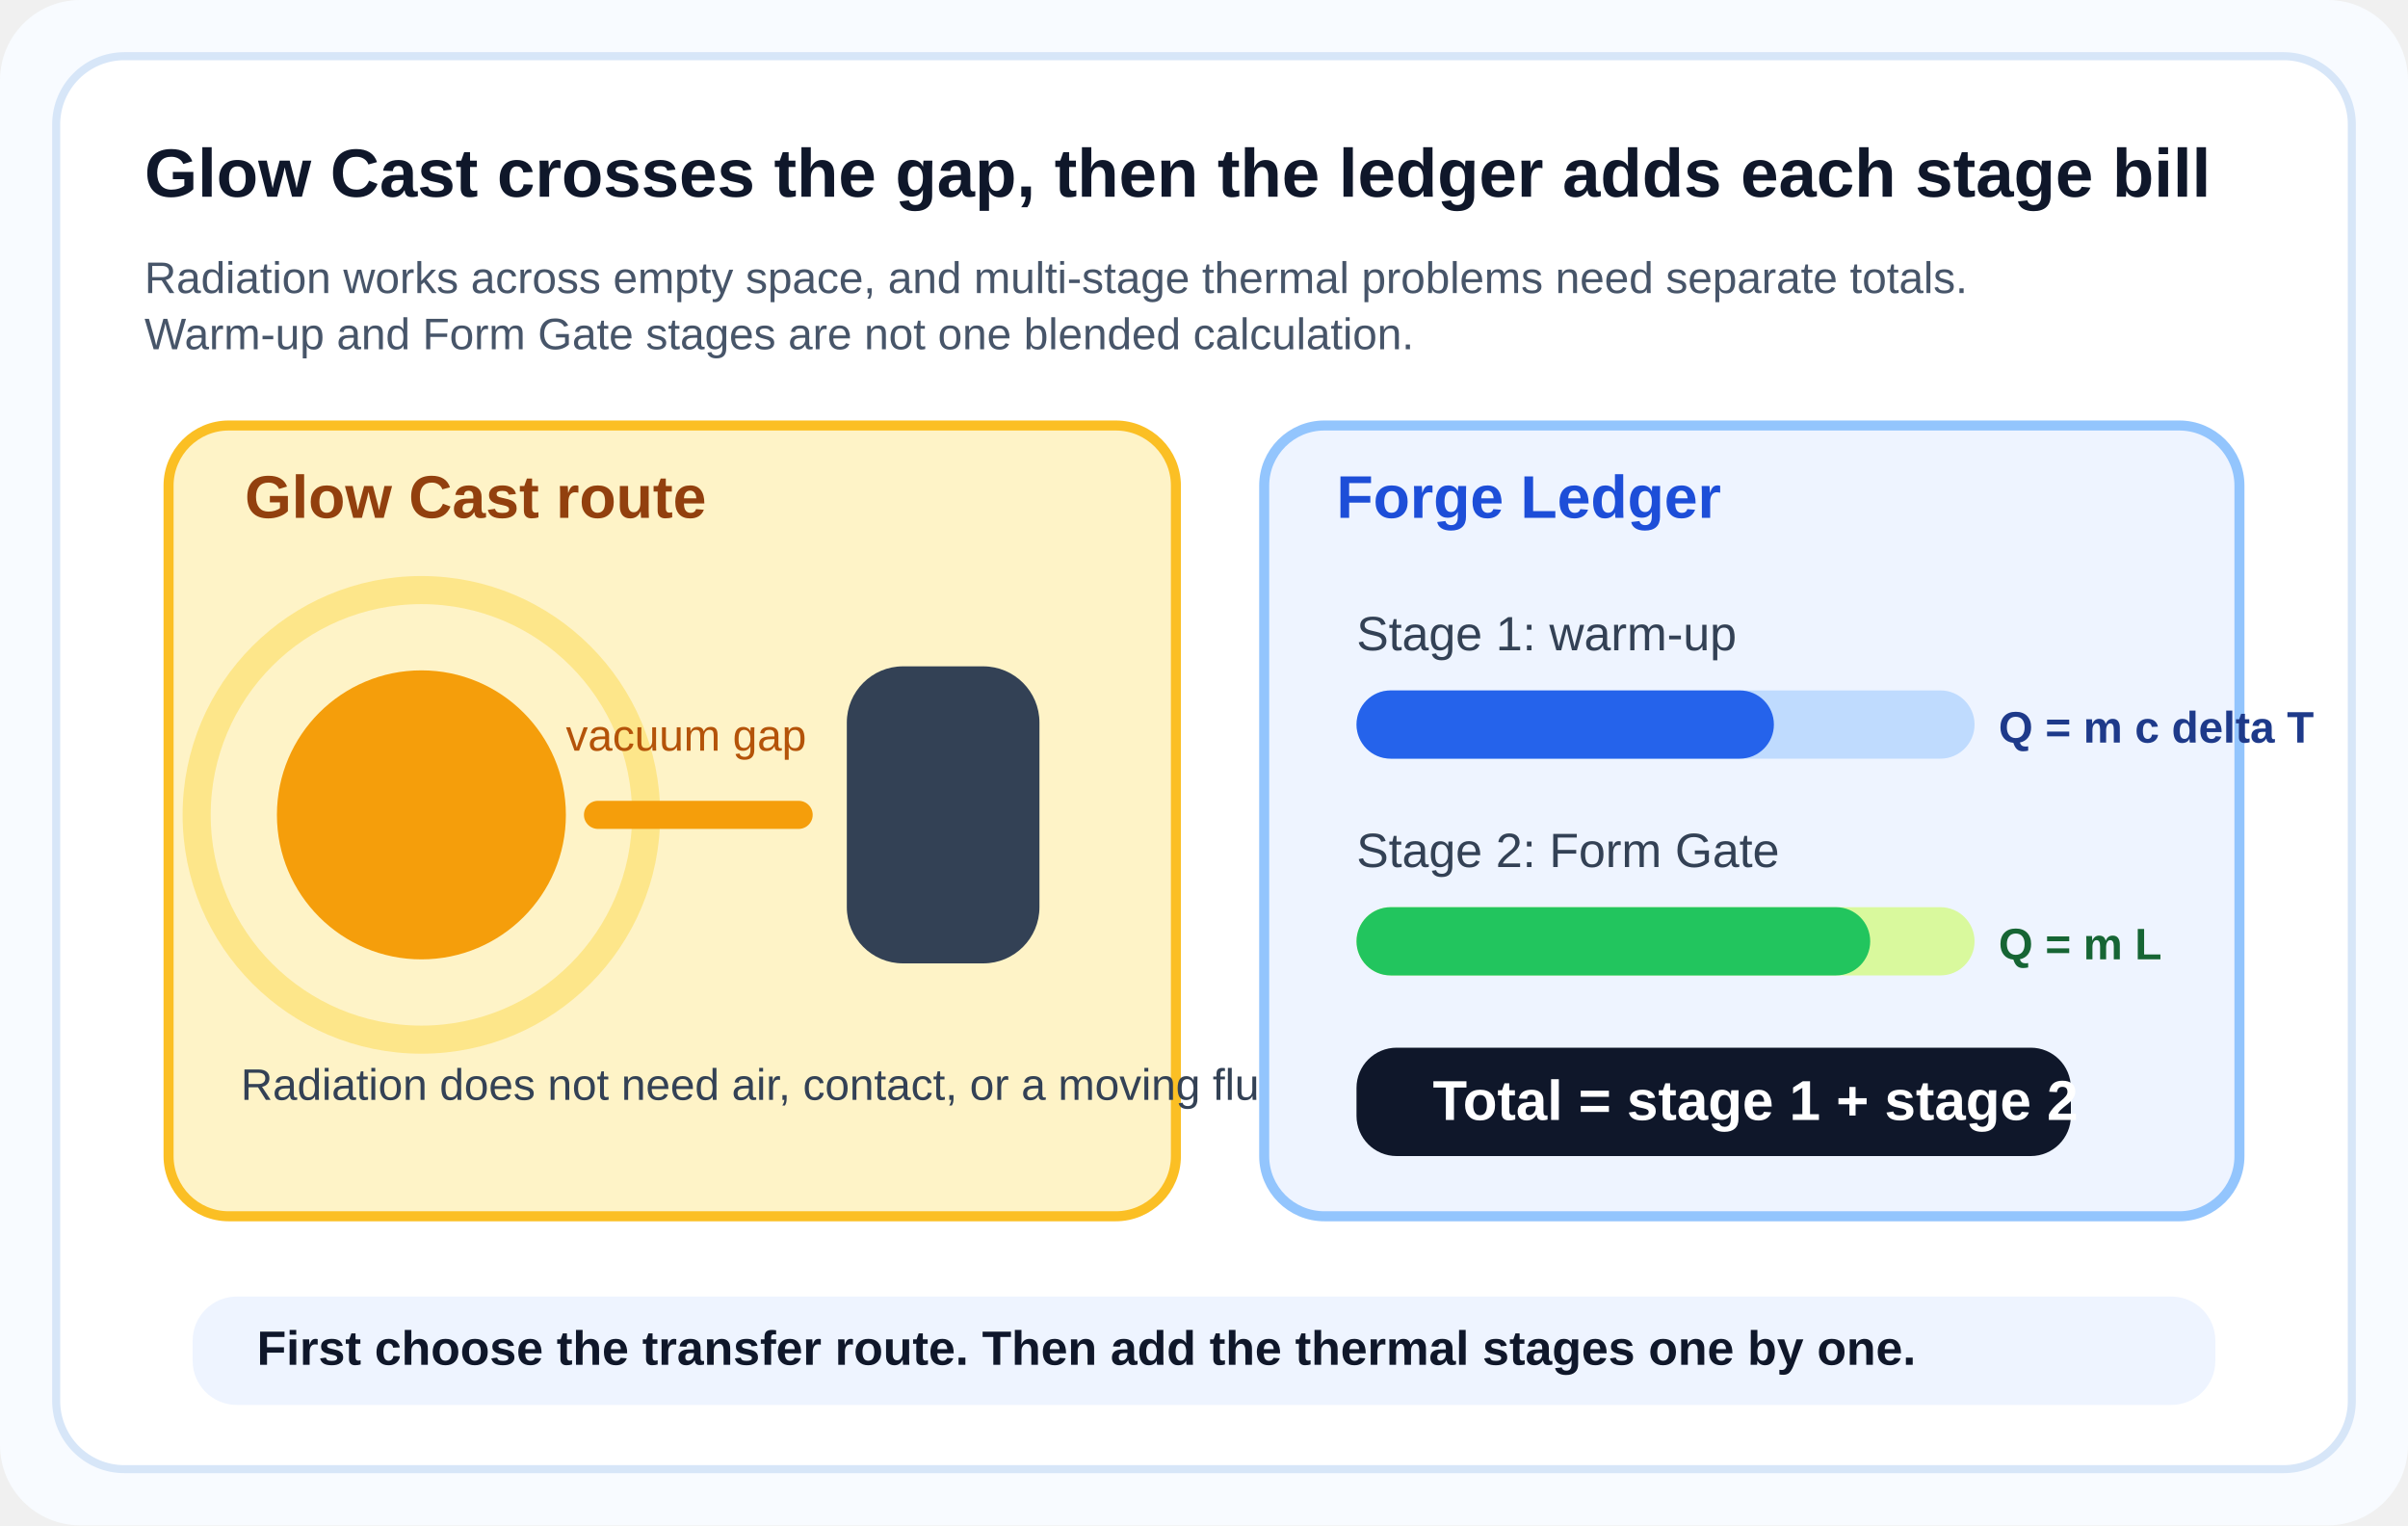
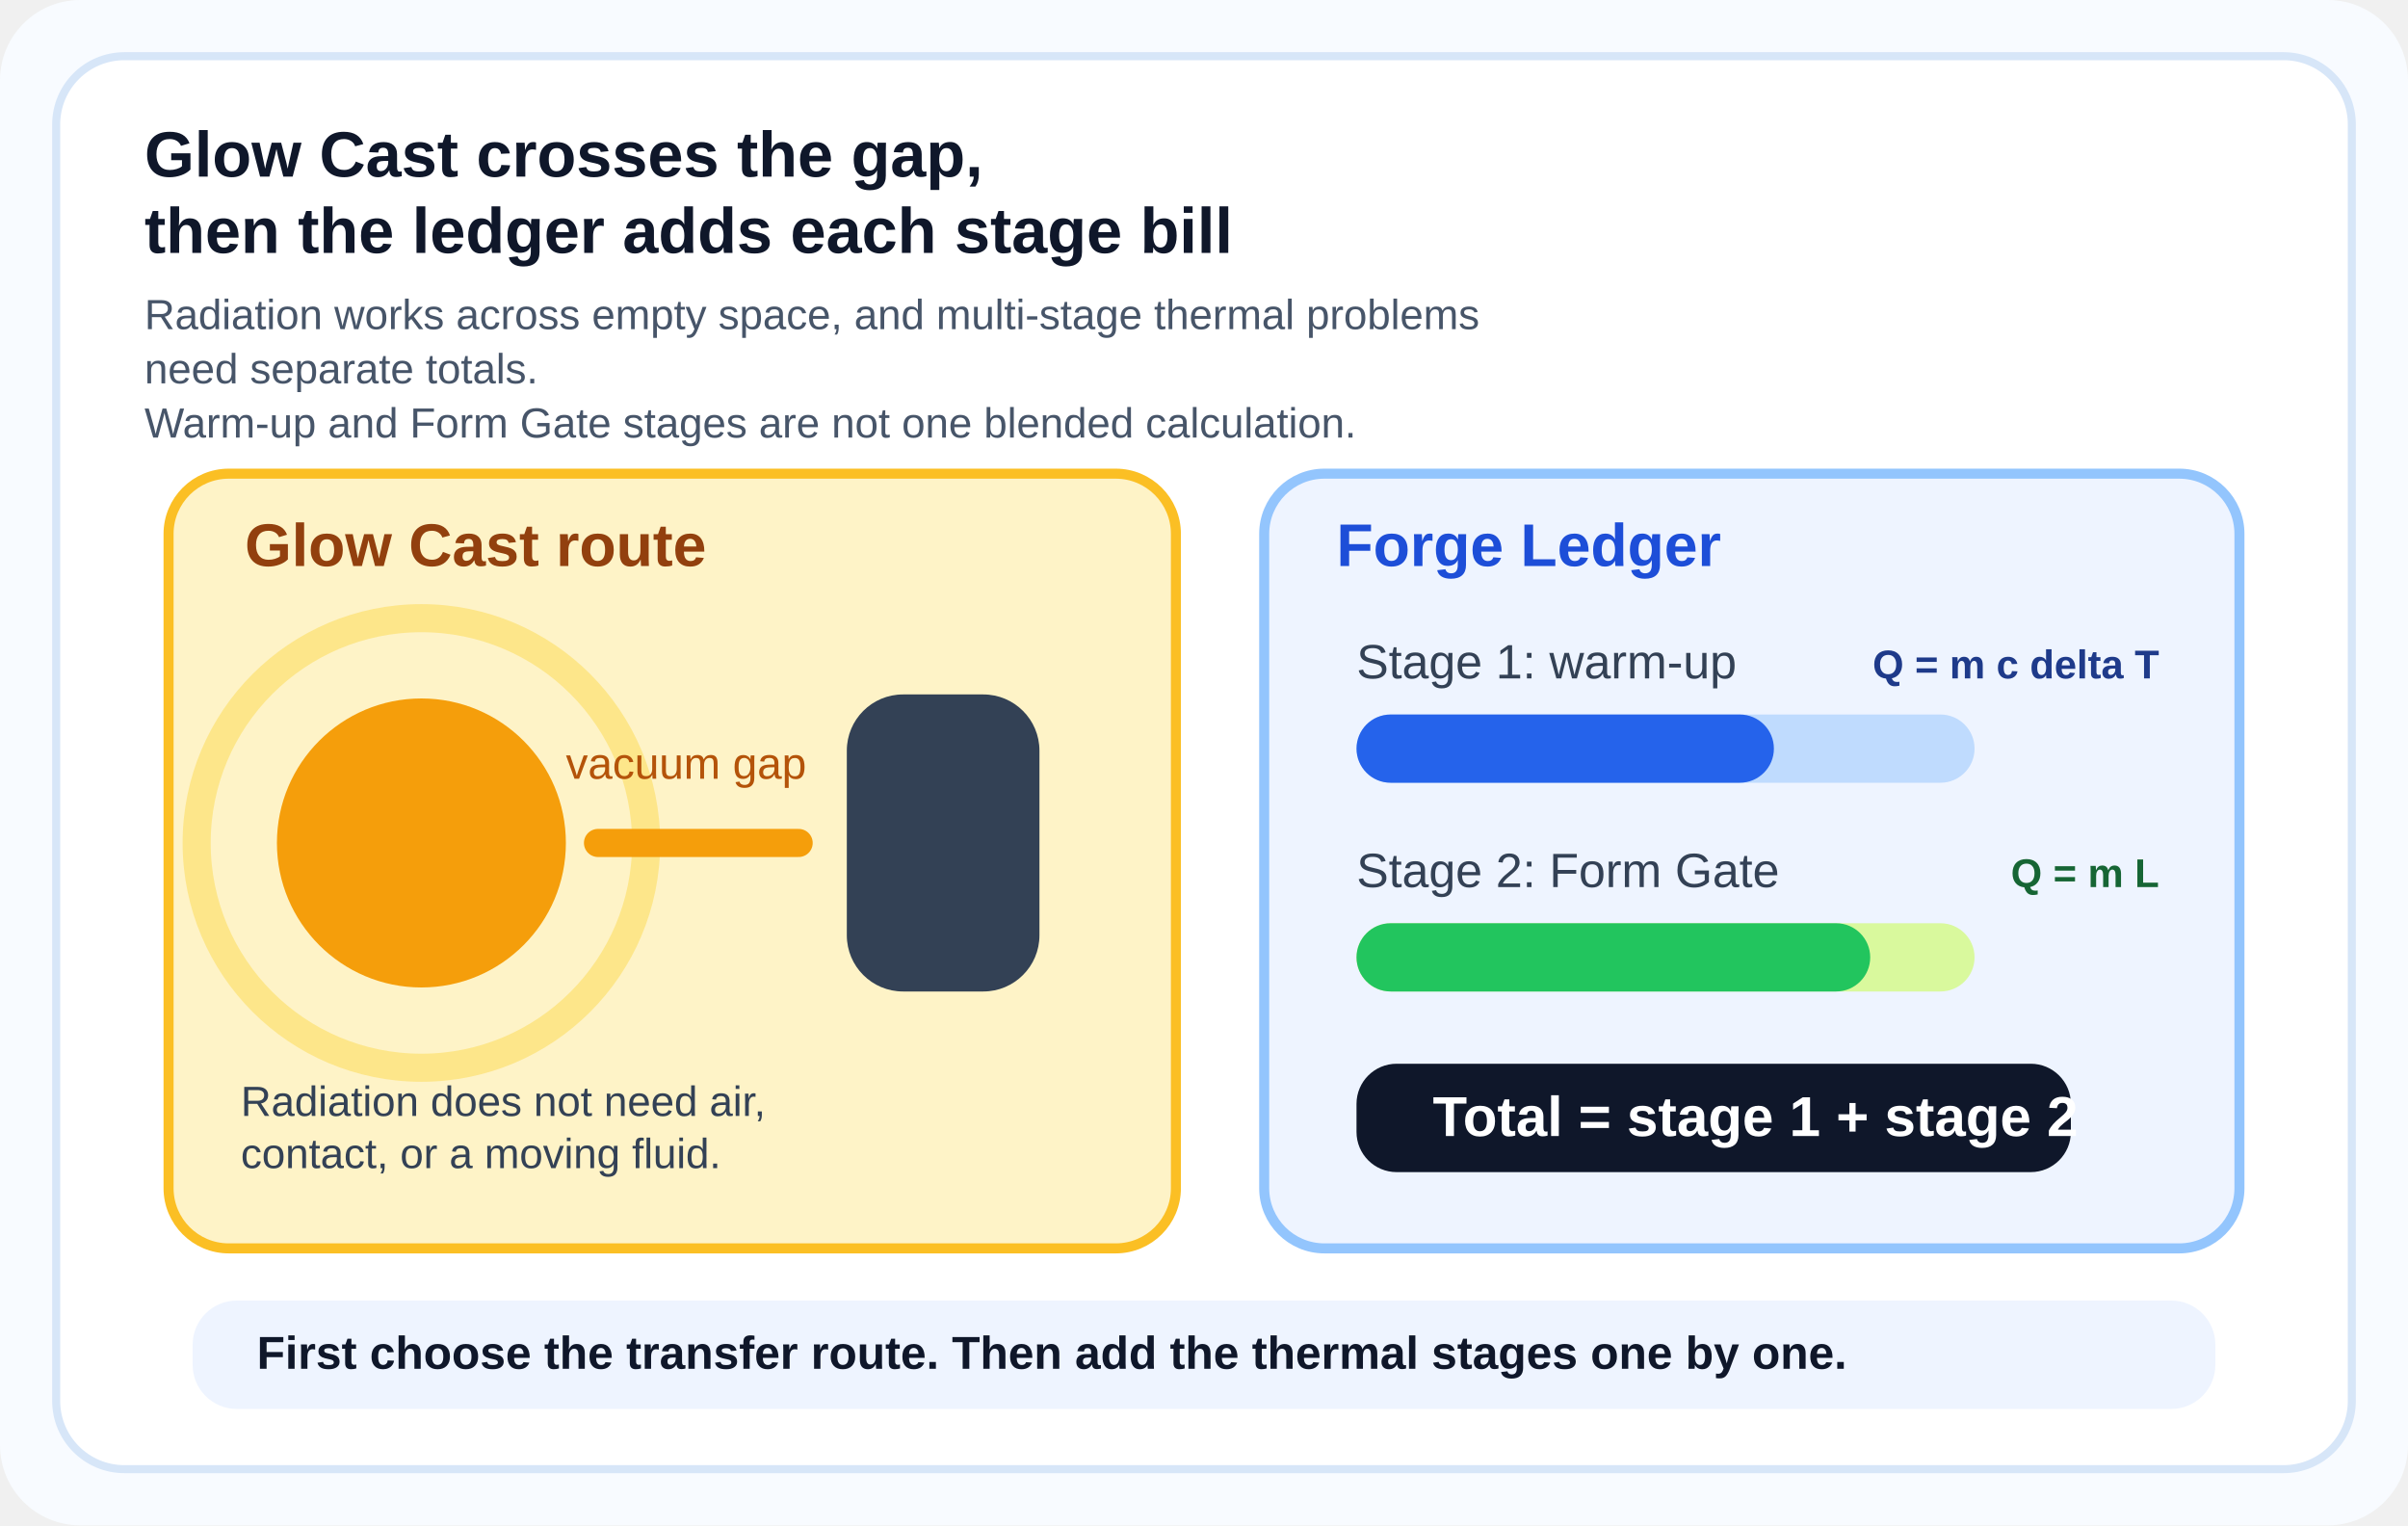
<svg xmlns="http://www.w3.org/2000/svg" width="1200" height="760" viewBox="0 0 1200 760" fill="none">
  <rect width="1200" height="760" rx="40" fill="#F8FBFF" />
  <rect x="28" y="28" width="1144" height="704" rx="34" fill="#FFFFFF" stroke="#D7E6F8" stroke-width="4" />
-   <text x="72" y="98" fill="#0F172A" font-family="Arial, Helvetica, sans-serif" font-size="34" font-weight="700">
-     Glow Cast crosses the gap, then the ledger adds each stage bill
+   <text x="72" y="88" fill="#0F172A" font-family="Arial, Helvetica, sans-serif" font-size="32" font-weight="700">
+     <tspan x="72" dy="0">Glow Cast crosses the gap,</tspan>
+     <tspan x="72" dy="38">then the ledger adds each stage bill</tspan>
  </text>
-   <text x="72" y="146" fill="#475569" font-family="Arial, Helvetica, sans-serif" font-size="22">
-     <tspan x="72" dy="0">Radiation works across empty space, and multi-stage thermal problems need separate totals.</tspan>
-     <tspan x="72" dy="28">Warm-up and Form Gate stages are not one blended calculation.</tspan>
+   <text x="72" y="164" fill="#475569" font-family="Arial, Helvetica, sans-serif" font-size="21">
+     <tspan x="72" dy="0">Radiation works across empty space, and multi-stage thermal problems</tspan>
+     <tspan x="72" dy="27">need separate totals.</tspan>
+     <tspan x="72" dy="27">Warm-up and Form Gate stages are not one blended calculation.</tspan>
  </text>
-   <rect x="84" y="212" width="502" height="394" rx="30" fill="#FEF3C7" stroke="#FBBF24" stroke-width="5" />
-   <text x="122" y="258" fill="#92400E" font-family="Arial, Helvetica, sans-serif" font-size="30" font-weight="700">Glow Cast route</text>
-   <circle cx="210" cy="406" r="72" fill="#F59E0B" />
-   <circle cx="210" cy="406" r="112" stroke="#FDE68A" stroke-width="14" />
-   <rect x="422" y="332" width="96" height="148" rx="28" fill="#334155" />
-   <path d="M298 406H398" stroke="#F59E0B" stroke-width="14" stroke-linecap="round" />
-   <text x="282" y="374" fill="#B45309" font-family="Arial, Helvetica, sans-serif" font-size="22">vacuum gap</text>
-   <text x="120" y="548" fill="#334155" font-family="Arial, Helvetica, sans-serif" font-size="22">
-     Radiation does not need air, contact, or a moving fluid.
+   <rect x="84" y="236" width="502" height="386" rx="30" fill="#FEF3C7" stroke="#FBBF24" stroke-width="5" />
+   <text x="122" y="282" fill="#92400E" font-family="Arial, Helvetica, sans-serif" font-size="30" font-weight="700">Glow Cast route</text>
+   <circle cx="210" cy="420" r="72" fill="#F59E0B" />
+   <circle cx="210" cy="420" r="112" stroke="#FDE68A" stroke-width="14" />
+   <rect x="422" y="346" width="96" height="148" rx="28" fill="#334155" />
+   <path d="M298 420H398" stroke="#F59E0B" stroke-width="14" stroke-linecap="round" />
+   <text x="282" y="388" fill="#B45309" font-family="Arial, Helvetica, sans-serif" font-size="22">vacuum gap</text>
+   <text x="120" y="556" fill="#334155" font-family="Arial, Helvetica, sans-serif" font-size="21">
+     <tspan x="120" dy="0">Radiation does not need air,</tspan>
+     <tspan x="120" dy="26">contact, or a moving fluid.</tspan>
  </text>
-   <rect x="630" y="212" width="486" height="394" rx="30" fill="#EEF4FF" stroke="#93C5FD" stroke-width="5" />
-   <text x="666" y="258" fill="#1D4ED8" font-family="Arial, Helvetica, sans-serif" font-size="30" font-weight="700">Forge Ledger</text>
-   <text x="676" y="324" fill="#334155" font-family="Arial, Helvetica, sans-serif" font-size="24">Stage 1: warm-up</text>
-   <rect x="676" y="344" width="308" height="34" rx="17" fill="#BFDBFE" />
-   <rect x="676" y="344" width="208" height="34" rx="17" fill="#2563EB" />
-   <text x="996" y="370" fill="#1E3A8A" font-family="Arial, Helvetica, sans-serif" font-size="22" font-weight="700">Q = m c delta T</text>
-   <text x="676" y="432" fill="#334155" font-family="Arial, Helvetica, sans-serif" font-size="24">Stage 2: Form Gate</text>
-   <rect x="676" y="452" width="308" height="34" rx="17" fill="#D9F99D" />
-   <rect x="676" y="452" width="256" height="34" rx="17" fill="#22C55E" />
-   <text x="996" y="478" fill="#166534" font-family="Arial, Helvetica, sans-serif" font-size="22" font-weight="700">Q = m L</text>
-   <rect x="676" y="522" width="356" height="54" rx="20" fill="#0F172A" />
-   <text x="714" y="558" fill="#FFFFFF" font-family="Arial, Helvetica, sans-serif" font-size="28" font-weight="700">Total = stage 1 + stage 2</text>
-   <rect x="96" y="646" width="1008" height="54" rx="22" fill="#EEF4FF" />
-   <text x="128" y="680" fill="#0F172A" font-family="Arial, Helvetica, sans-serif" font-size="24" font-weight="700">
+   <rect x="630" y="236" width="486" height="386" rx="30" fill="#EEF4FF" stroke="#93C5FD" stroke-width="5" />
+   <text x="666" y="282" fill="#1D4ED8" font-family="Arial, Helvetica, sans-serif" font-size="30" font-weight="700">Forge Ledger</text>
+   <text x="676" y="338" fill="#334155" font-family="Arial, Helvetica, sans-serif" font-size="24">Stage 1: warm-up</text>
+   <text x="1076" y="338" text-anchor="end" fill="#1E3A8A" font-family="Arial, Helvetica, sans-serif" font-size="20" font-weight="700">Q = m c delta T</text>
+   <rect x="676" y="356" width="308" height="34" rx="17" fill="#BFDBFE" />
+   <rect x="676" y="356" width="208" height="34" rx="17" fill="#2563EB" />
+   <text x="676" y="442" fill="#334155" font-family="Arial, Helvetica, sans-serif" font-size="24">Stage 2: Form Gate</text>
+   <text x="1076" y="442" text-anchor="end" fill="#166534" font-family="Arial, Helvetica, sans-serif" font-size="20" font-weight="700">Q = m L</text>
+   <rect x="676" y="460" width="308" height="34" rx="17" fill="#D9F99D" />
+   <rect x="676" y="460" width="256" height="34" rx="17" fill="#22C55E" />
+   <rect x="676" y="530" width="356" height="54" rx="20" fill="#0F172A" />
+   <text x="714" y="566" fill="#FFFFFF" font-family="Arial, Helvetica, sans-serif" font-size="28" font-weight="700">Total = stage 1 + stage 2</text>
+   <rect x="96" y="648" width="1008" height="54" rx="22" fill="#EEF4FF" />
+   <text x="128" y="682" fill="#0F172A" font-family="Arial, Helvetica, sans-serif" font-size="23" font-weight="700">
    First choose the transfer route. Then add the thermal stages one by one.
  </text>
</svg>
